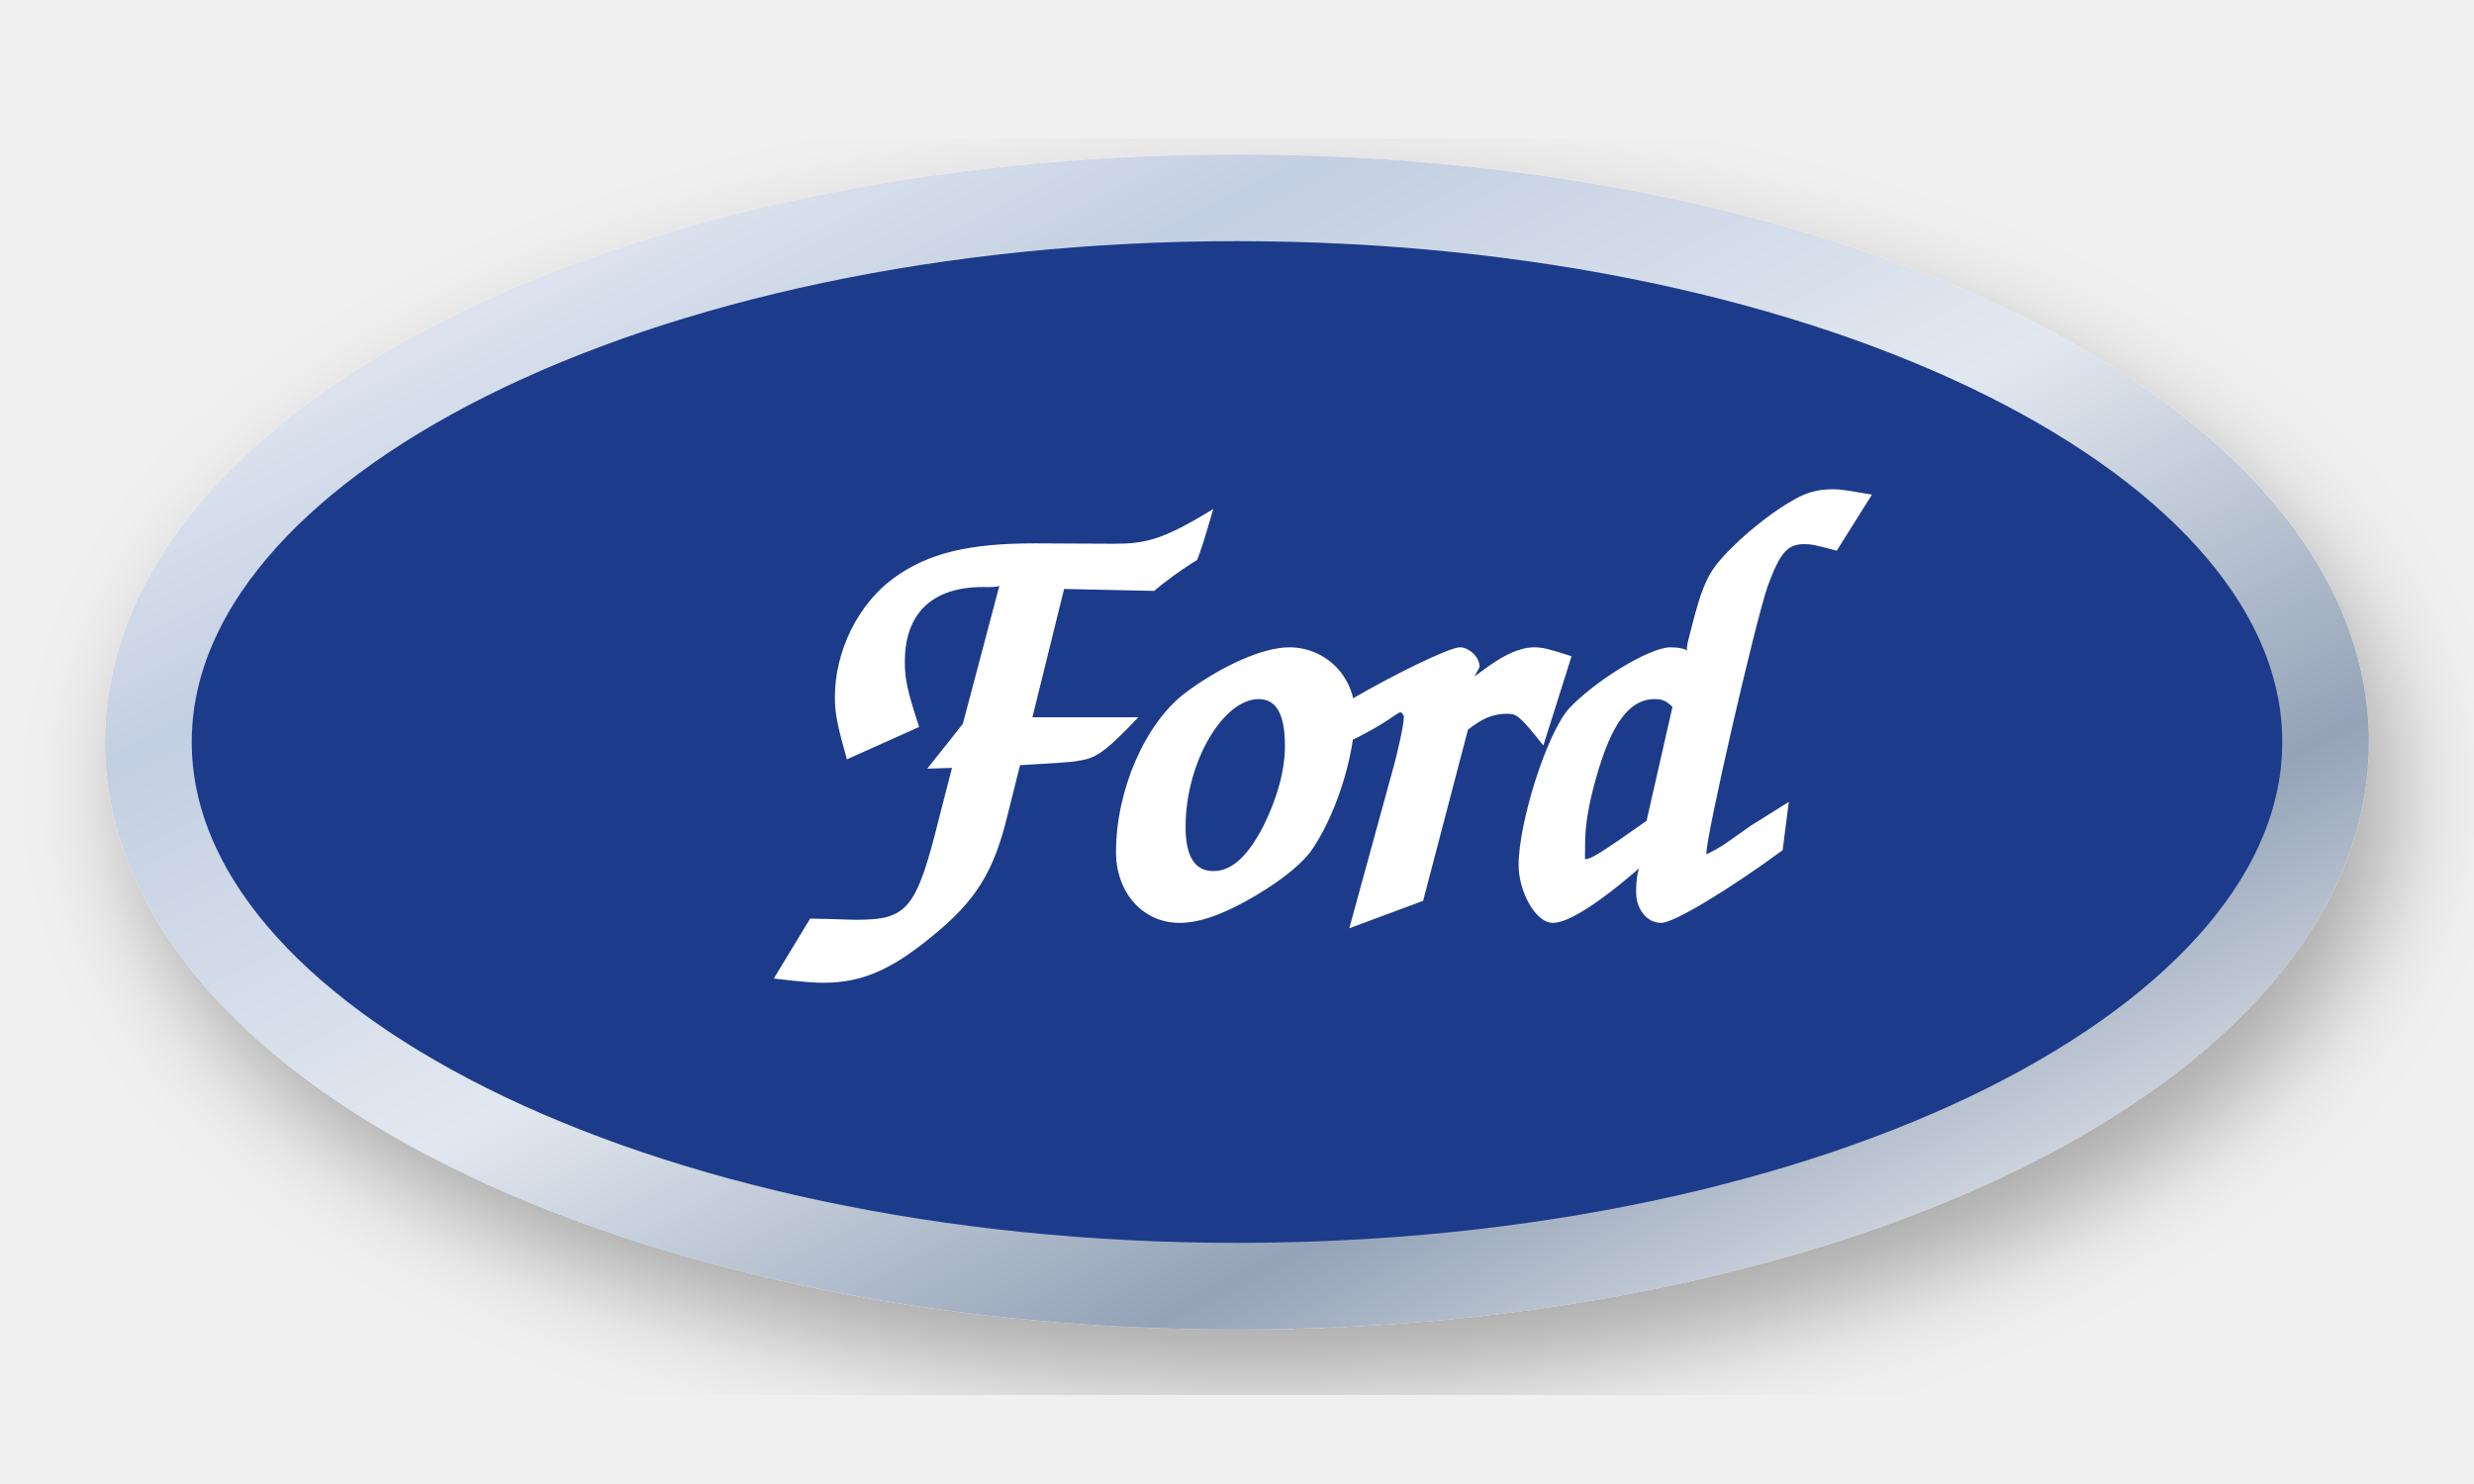
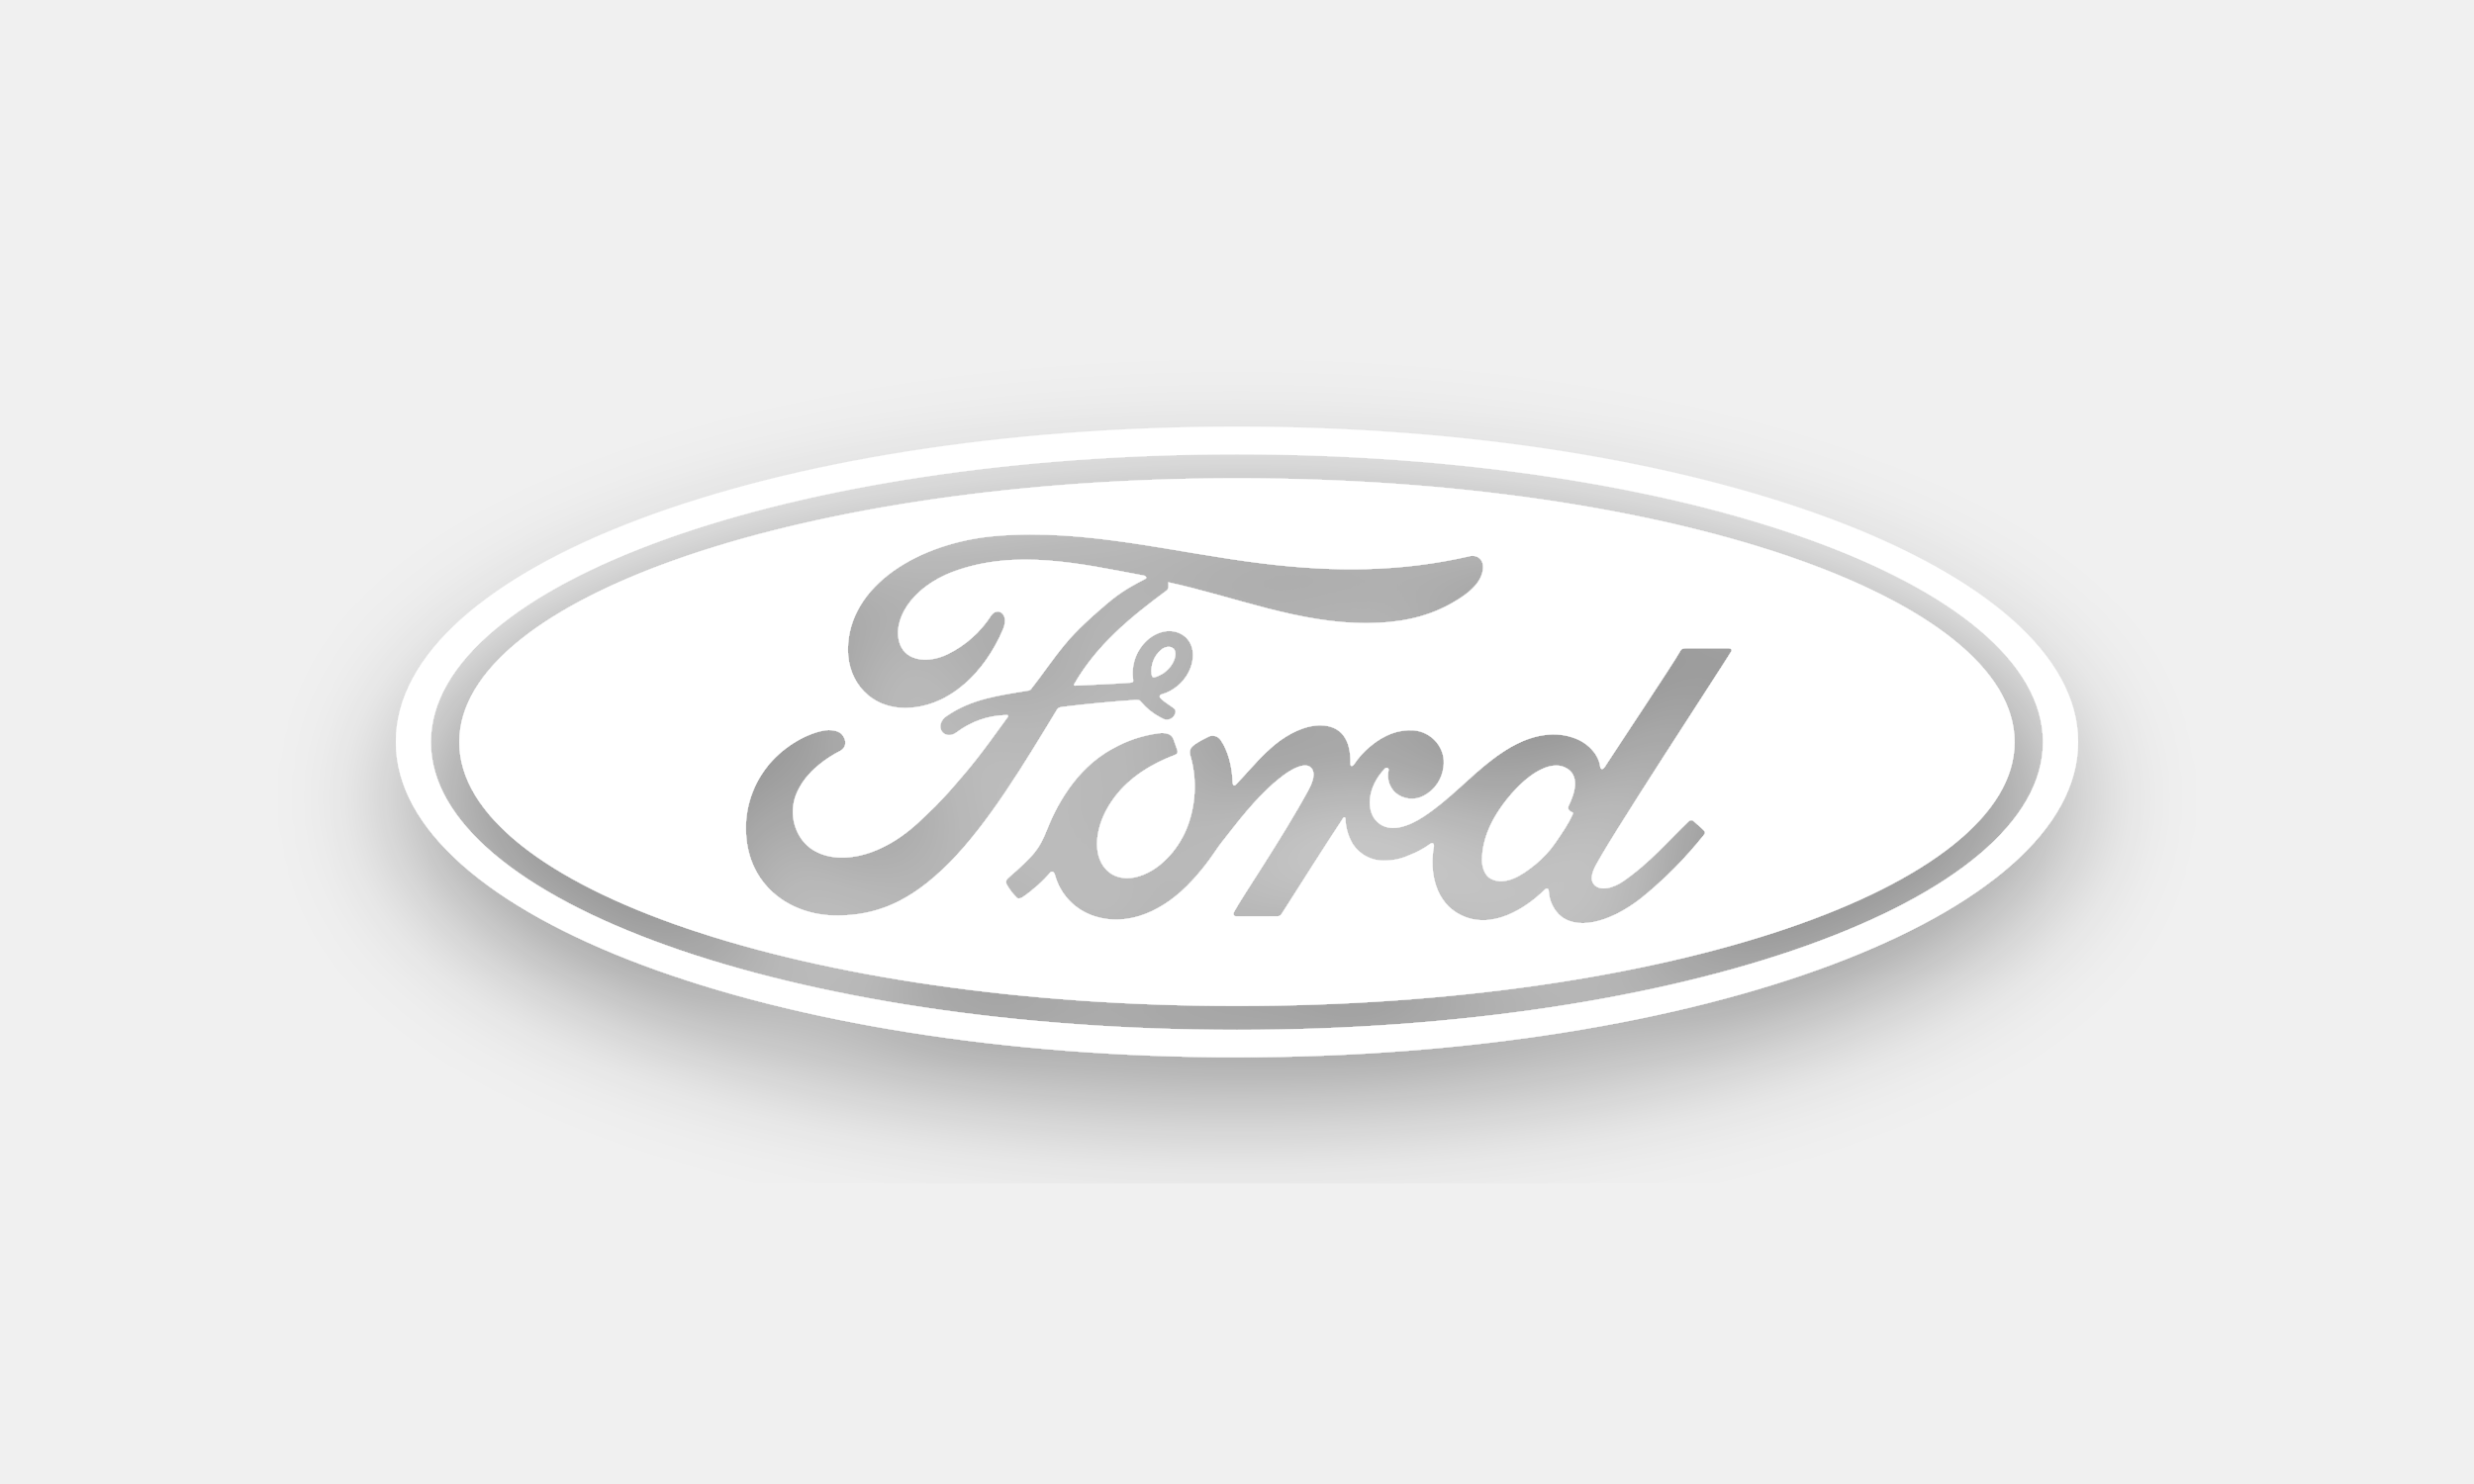
- <svg xmlns="http://www.w3.org/2000/svg" viewBox="0 0 100 60" width="100" height="60">
+ <svg xmlns="http://www.w3.org/2000/svg" viewBox="0 0 100 60" width="100" height="60" fill="none">
  <defs>
-     <linearGradient id="chromeGrad" x1="0%" y1="0%" x2="100%" y2="100%">
-       <stop offset="0%" stop-color="#f5f7fa" />
-       <stop offset="25%" stop-color="#c3cfe2" />
-       <stop offset="50%" stop-color="#e2e8f0" />
-       <stop offset="75%" stop-color="#94a3b8" />
-       <stop offset="100%" stop-color="#ffffff" />
-     </linearGradient>
-     <linearGradient id="goldGrad" x1="0%" y1="0%" x2="100%" y2="100%">
-       <stop offset="0%" stop-color="#ffe259" />
-       <stop offset="100%" stop-color="#ffa751" />
-     </linearGradient>
-     <linearGradient id="darkBg" x1="0%" y1="0%" x2="100%" y2="100%">
-       <stop offset="0%" stop-color="#1e293b" />
-       <stop offset="100%" stop-color="#0f172a" />
-     </linearGradient>
-     <filter id="shadow" x="-10%" y="-10%" width="120%" height="120%">
-       <feDropShadow dx="1" dy="2" stdDeviation="2" flood-color="#000" flood-opacity="0.3" />
-     </filter>
-     <filter id="glow" x="-20%" y="-20%" width="140%" height="140%">
-       <feGaussianBlur stdDeviation="3" result="blur" />
-       <feComposite in="SourceGraphic" in2="blur" operator="over" />
+     <filter id="whiteGlow" x="-20%" y="-20%" width="140%" height="140%">
+       <feDropShadow dx="0" dy="0.8" stdDeviation="0.8" flood-color="#000000" flood-opacity="0.4" />
    </filter>
  </defs>
-   <ellipse cx="50" cy="30" rx="44" ry="22" fill="#1e3a8a" stroke="url(#chromeGrad)" stroke-width="3.5" filter="url(#shadow)" />
-   <text x="50" y="37" font-family="'Brush Script MT', cursive, sans-serif" font-size="24" font-weight="bold" fill="white" font-style="italic" text-anchor="middle">Ford</text>
+   <g filter="url(#whiteGlow)" transform="translate(16.000, -4.000) scale(2.8333)">
+     <path fill="#ffffff" d="M12 8.236C5.872 8.236.905 9.93.905 12.002S5.872 15.767 12 15.767c6.127 0 11.094-1.693 11.094-3.765 0-2.073-4.967-3.766-11.094-3.766zm-5.698 6.24c-.656.005-1.233-.4-1.3-1.101a1.415 1.415 0 0 1 .294-1.02c.195-.254.525-.465.804-.517.09-.017.213-.006.264.054.079.093.056.194-.023.234-.213.109-.47.295-.597.55a.675.675 0 0 0 .034.696c.263.397.997.408 1.679-.225.169-.156.32-.304.473-.48.3-.344.4-.47.8-1.024.005-.006.006-.014.004-.018-.003-.007-.009-.01-.02-.01-.267.007-.5.087-.725.255-.065.048-.159.041-.2-.021-.046-.07-.013-.163.062-.215.363-.253.76-.298 1.166-.367 0 0 .028.002.051-.03.167-.213.292-.405.47-.621.178-.22.41-.42.586-.572.246-.212.404-.283.564-.37.043-.022-.005-.049-.018-.049-.896-.168-1.827-.386-2.717-.056-.616.23-.887.718-.757 1.045.093.231.397.27.683.13a1.55 1.55 0 0 0 .611-.544c.087-.134.27-.038.171.195-.26.611-.757 1.097-1.363 1.118-.516.016-.849-.363-.848-.831.002-.924 1.03-1.532 2.11-1.622 1.301-.108 2.533.239 3.825.395.989.12 1.938.123 2.932-.106.118-.025.2.05.193.168-.01.172-.143.337-.47.516-.373.204-.763.266-1.17.27-.984.008-1.901-.376-2.85-.582.002.041.012.091-.023.117-.525.388-1 .782-1.318 1.334-.011.013-.005.025.013.024.277-.015.525-.022.783-.042.045-.004.047-.015.043-.048a.64.64 0 0 1 .2-.558c.172-.153.387-.17.53-.06.16.126.147.353.058.523a.63.63 0 0 1-.382.31s-.03.006-.026.034c.006.043.2.151.217.18.017.027.008.07-.021.102a.123.123 0 0 1-.095.045c-.033 0-.053-.012-.096-.035a.92.92 0 0 1-.27-.217c-.024-.031-.037-.032-.099-.029-.279.017-.714.059-1.009.096-.071.008-.082.022-.096.047-.47.775-.972 1.61-1.523 2.17-.592.6-1.083.758-1.604.762zM19.05 10.71c-.091.158-1.849 2.834-1.96 3.11-.035.088-.04.155-.004.204.092.124.297.051.425-.038.381-.262.645-.58.937-.858.017-.013.046-.018.065 0 .043.04.106.091.15.137a.04.04 0 0 1 .002.057 5.873 5.873 0 0 1-.904.911c-.47.364-.939.457-1.172.224a.508.508 0 0 1-.14-.316c-.002-.057-.031-.06-.058-.034-.278.275-.76.579-1.198.362-.366-.18-.451-.618-.383-.986.001-.008-.006-.06-.051-.03a1.28 1.28 0 0 1-.3.162.853.853 0 0 1-.366.077.518.518 0 0 1-.451-.253.759.759 0 0 1-.095-.347c-.001-.011-.017-.032-.033-.005-.3.457-.579.899-.875 1.363-.016.022-.03.036-.06.037l-.587.001c-.036 0-.053-.028-.034-.063.104-.2.674-1.03 1.06-1.736.107-.194.085-.294.019-.337-.083-.054-.248.027-.387.133-.379.287-.697.735-.859.935-.095.117-.185.291-.433.56-.391.425-.91.669-1.408.5a.848.848 0 0 1-.546-.58c-.015-.052-.044-.066-.073-.032-.08.1-.245.249-.383.342-.015.011-.052.033-.084.017a.851.851 0 0 1-.152-.199.07.07 0 0 1 .016-.08c.197-.173.305-.271.391-.38.064-.08.113-.17.17-.315.12-.302.393-.866.938-1.158a1.81 1.81 0 0 1 .652-.219c.1-.01.183.002.213.08.011.033.039.105.056.158.011.032.003.057-.035.071-.32.122-.643.311-.865.61-.253.338-.321.746-.152.98.123.17.322.2.514.139.29-.092.538-.363.666-.663.138-.329.16-.717.058-1.059-.016-.059-.001-.104.037-.136.077-.063.184-.112.215-.128a.14.14 0 0 1 .182.045c.106.157.163.378.17.607.006.049.026.05.05.025.19-.202.366-.418.568-.58.185-.147.422-.267.643-.262.286.006.428.2.419.546-.001.044.03.04.051.011a1.19 1.19 0 0 1 .24-.264c.198-.163.4-.236.611-.222.26.02.468.257.425.527a.53.53 0 0 1-.281.406.362.362 0 0 1-.405-.044.336.336 0 0 1-.096-.322c.005-.025-.027-.048-.054-.02-.254.264-.273.606-.107.76.183.17.458.056.658-.075.366-.239.65-.563.979-.813.218-.166.467-.314.746-.351a.87.87 0 0 1 .454.052c.2.081.326.25.342.396.004.043.036.048.063.01.158-.246 1.005-1.517 1.075-1.65.02-.041.044-.047.089-.047h.606c.035 0 .051.02.036.047zm-2.32 2.204a.053.053 0 0 0-.003.04c.003.02.03.04.056.05.01.003.015.01.004.032-.075.16-.143.252-.237.391a1.472 1.472 0 0 1-.3.325c-.178.147-.424.307-.628.2-.09-.047-.13-.174-.127-.276.004-.288.132-.584.369-.875.288-.355.607-.539.816-.438.216.103.148.354.05.55zm-5.949-1.881a.398.398 0 0 1 .132-.345c.057-.05.133-.062.18-.022.052.045.027.157-.026.234a.43.43 0 0 1-.245.177c-.018.004-.034-.004-.041-.044zM12 7.5C5.34 7.5 0 9.497 0 12c0 2.488 5.383 4.5 12 4.5s12-2.02 12-4.5-5.383-4.5-12-4.5zm0 8.608C5.649 16.108.5 14.27.5 12.002.5 9.733 5.65 7.895 12 7.895s11.498 1.838 11.498 4.107c0 2.268-5.148 4.106-11.498 4.106z" />
+   </g>
</svg>
